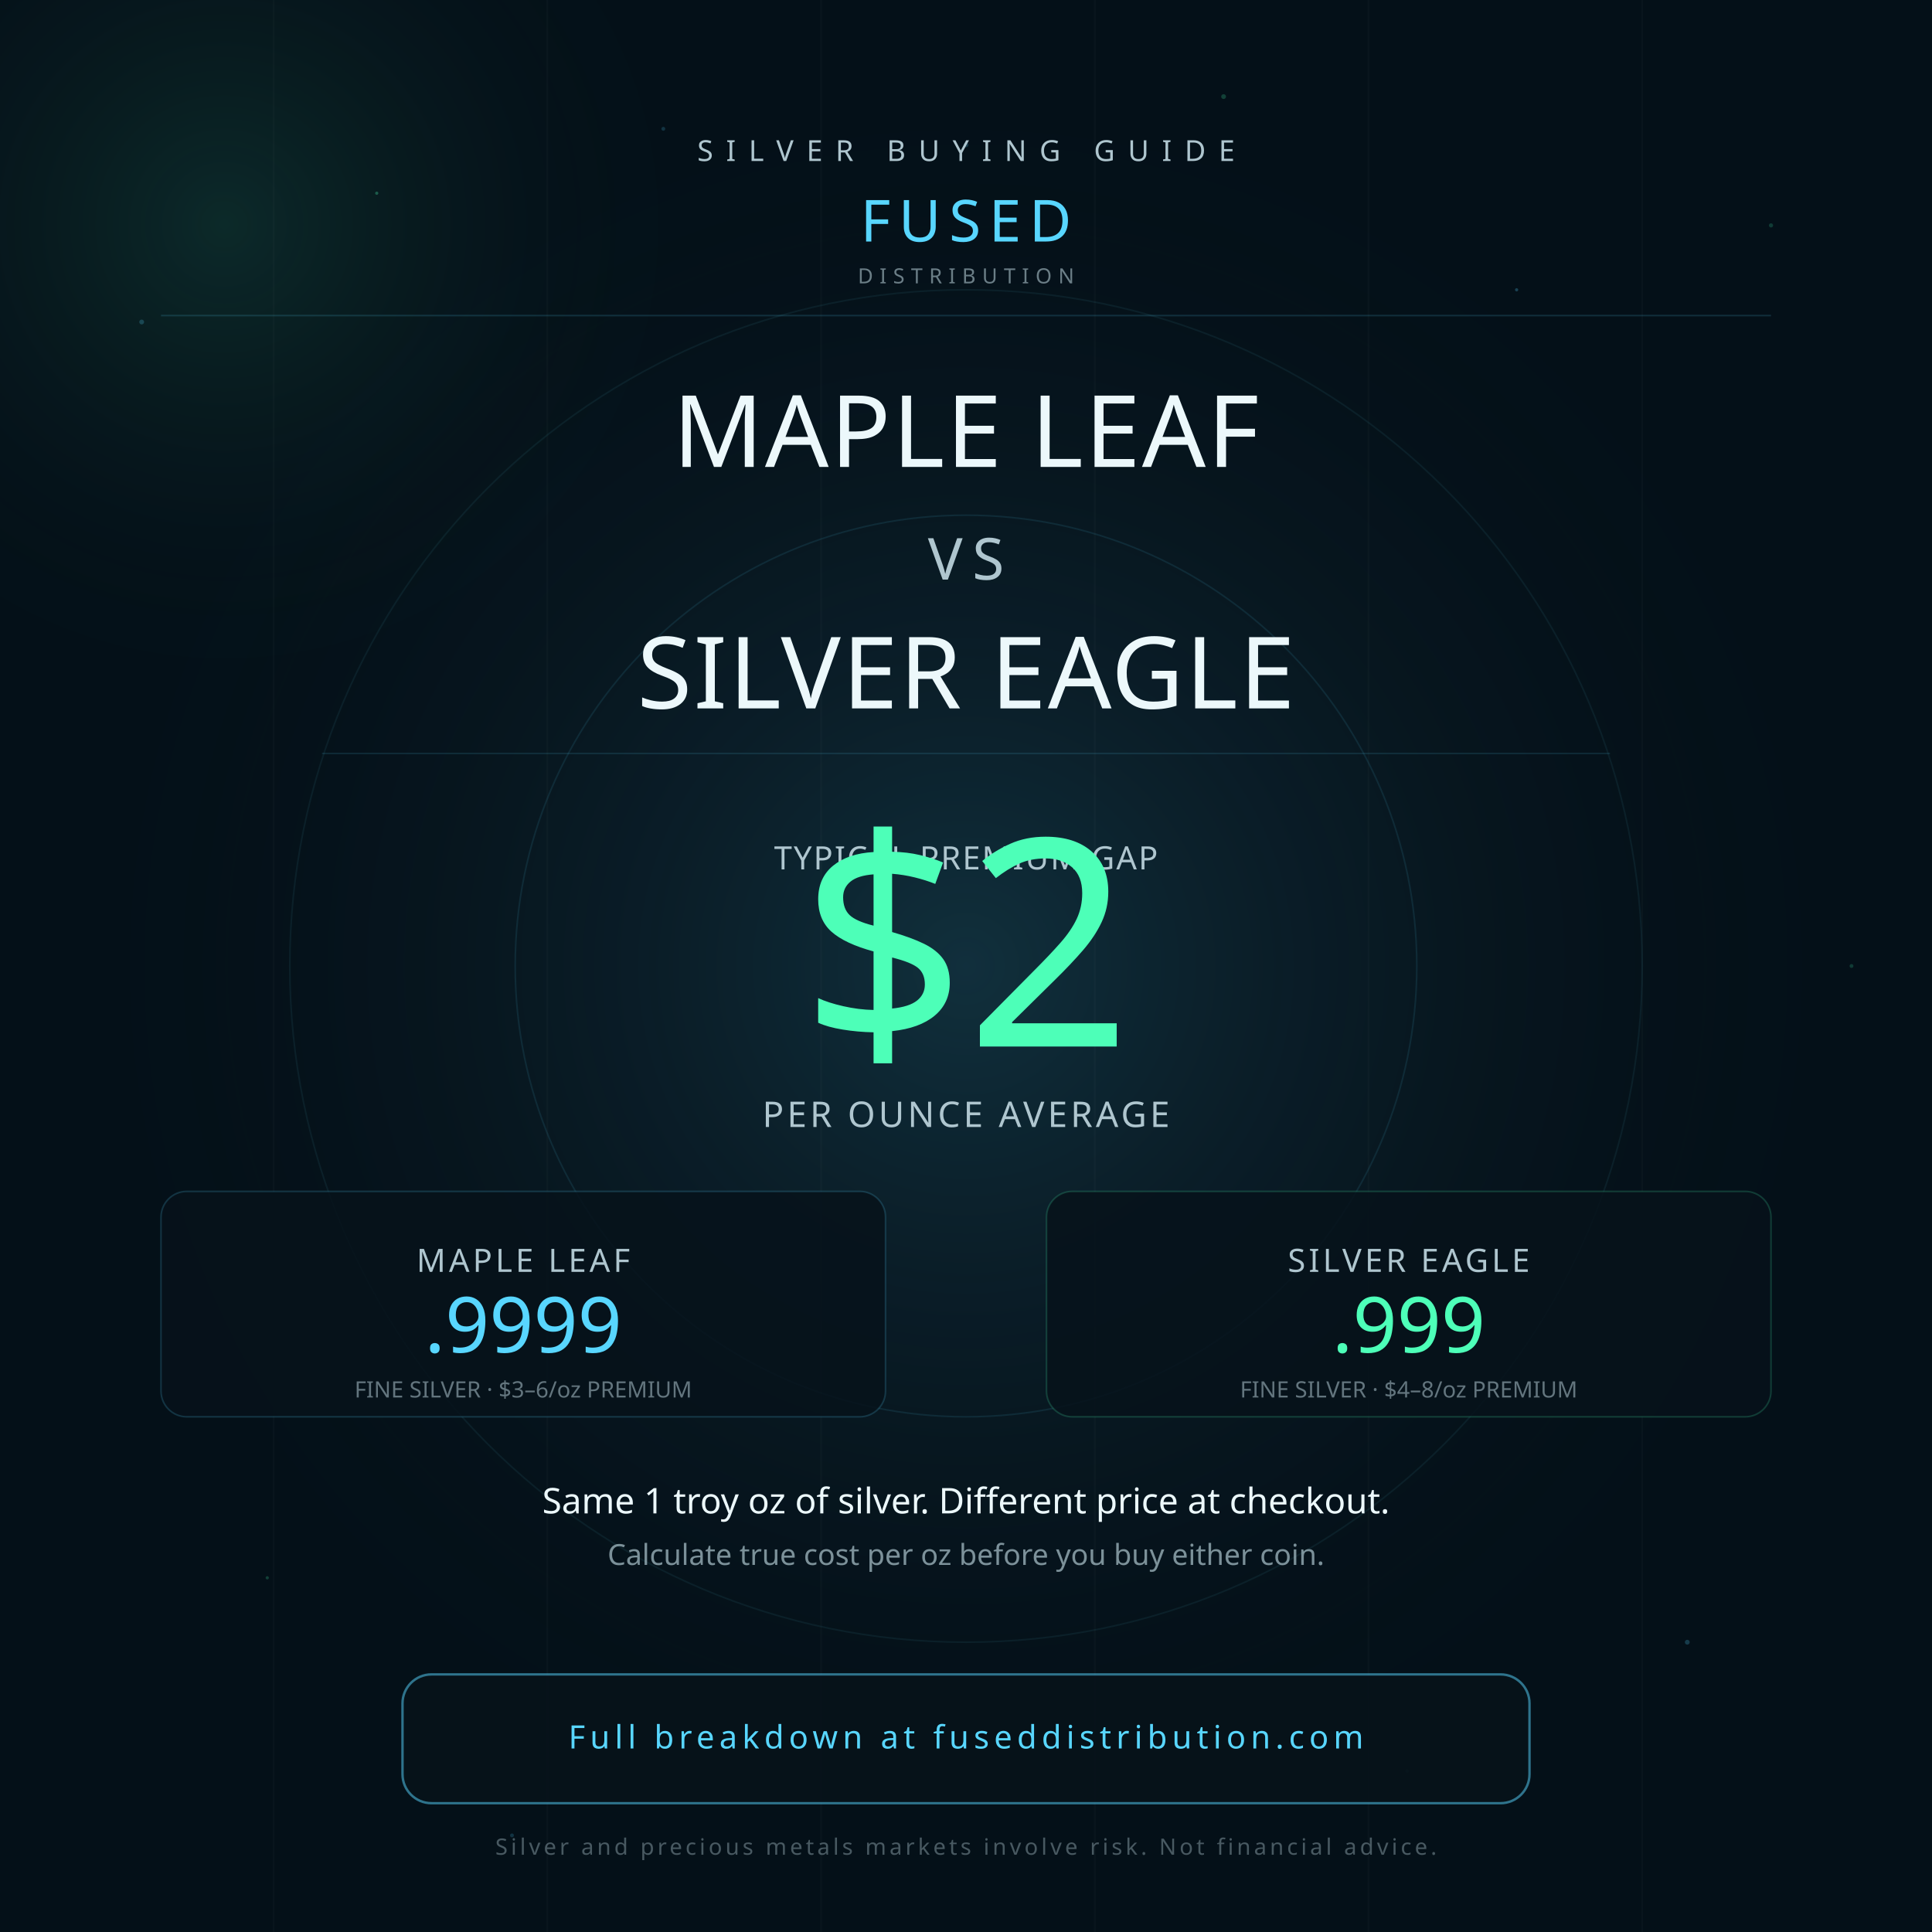
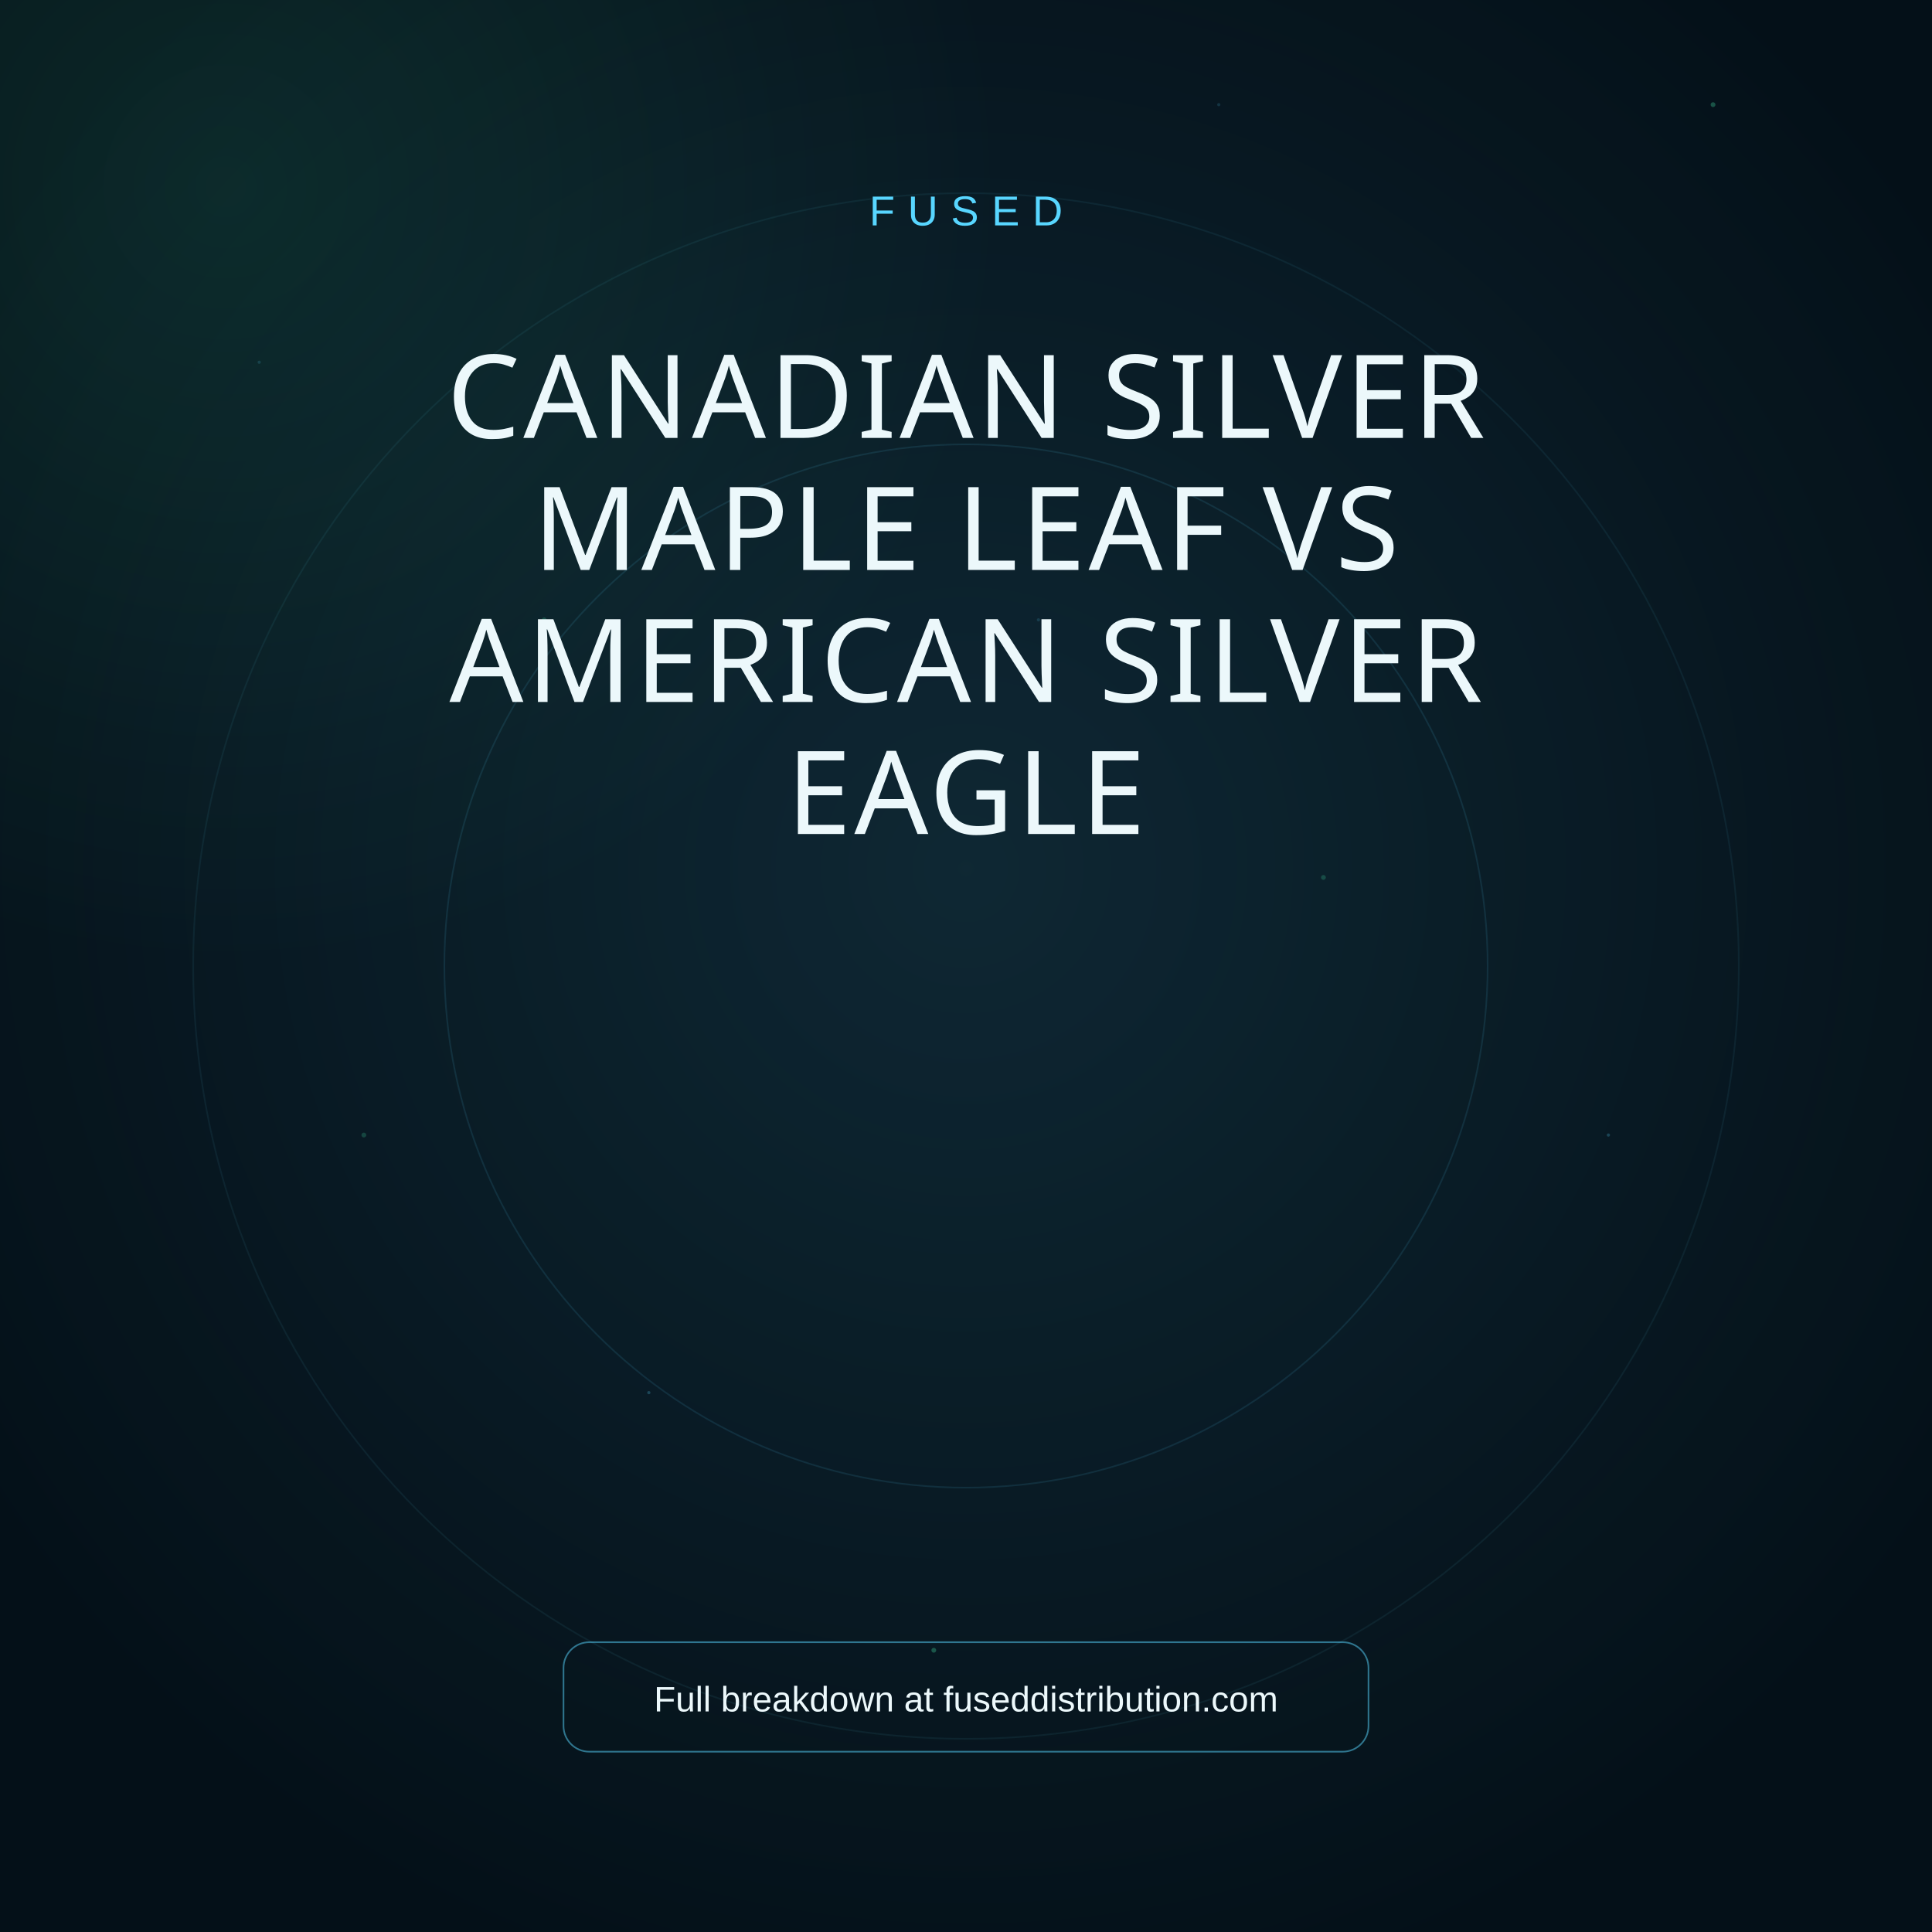
<svg xmlns="http://www.w3.org/2000/svg" width="1200" height="1200" viewBox="0 0 1200 1200">
-   <defs>
-     <radialGradient id="glowC2" cx="50%" cy="50%" r="50%">
-       <stop offset="0%" stop-color="#58d6ff" stop-opacity="0.16" />
-       <stop offset="100%" stop-color="#041018" stop-opacity="0" />
-     </radialGradient>
-     <radialGradient id="glowG2" cx="50%" cy="50%" r="50%">
-       <stop offset="0%" stop-color="#4dffb8" stop-opacity="0.11" />
-       <stop offset="100%" stop-color="#041018" stop-opacity="0" />
-     </radialGradient>
-   </defs>
  <rect width="1200" height="1200" fill="#041018" />
-   <ellipse cx="600" cy="600" rx="560" ry="560" fill="url(#glowC2)" />
-   <ellipse cx="140" cy="140" rx="300" ry="300" fill="url(#glowG2)" />
-   <line x1="170" y1="0" x2="170" y2="1200" stroke="rgba(255,255,255,0.022)" stroke-width="1" />
-   <line x1="340" y1="0" x2="340" y2="1200" stroke="rgba(255,255,255,0.022)" stroke-width="1" />
-   <line x1="510" y1="0" x2="510" y2="1200" stroke="rgba(255,255,255,0.022)" stroke-width="1" />
-   <line x1="680" y1="0" x2="680" y2="1200" stroke="rgba(255,255,255,0.022)" stroke-width="1" />
-   <line x1="850" y1="0" x2="850" y2="1200" stroke="rgba(255,255,255,0.022)" stroke-width="1" />
-   <line x1="1020" y1="0" x2="1020" y2="1200" stroke="rgba(255,255,255,0.022)" stroke-width="1" />
-   <circle cx="600" cy="600" r="420" fill="none" stroke="#58d6ff" stroke-width="1" stroke-opacity="0.07" />
-   <circle cx="600" cy="600" r="280" fill="none" stroke="#58d6ff" stroke-width="1" stroke-opacity="0.10" />
-   <circle cx="88" cy="200" r="1.5" fill="#58d6ff" fill-opacity="0.22" />
-   <circle cx="234" cy="120" r="1" fill="#4dffb8" fill-opacity="0.28" />
-   <circle cx="412" cy="80" r="1.2" fill="#58d6ff" fill-opacity="0.18" />
-   <circle cx="760" cy="60" r="1.5" fill="#4dffb8" fill-opacity="0.20" />
-   <circle cx="942" cy="180" r="1" fill="#58d6ff" fill-opacity="0.25" />
-   <circle cx="1100" cy="140" r="1.3" fill="#4dffb8" fill-opacity="0.18" />
-   <circle cx="1048" cy="1020" r="1.5" fill="#58d6ff" fill-opacity="0.22" />
-   <circle cx="166" cy="980" r="1" fill="#4dffb8" fill-opacity="0.20" />
-   <circle cx="318" cy="1140" r="1.2" fill="#58d6ff" fill-opacity="0.18" />
-   <circle cx="874" cy="1100" r="1" fill="#4dffb8" fill-opacity="0.16" />
-   <circle cx="600" cy="90" r="1.5" fill="#58d6ff" fill-opacity="0.20" />
-   <circle cx="1150" cy="600" r="1.2" fill="#4dffb8" fill-opacity="0.18" />
-   <text x="600" y="100" font-family="Impact,sans-serif" font-size="18" fill="#afc6cf" text-anchor="middle" letter-spacing="8">SILVER BUYING GUIDE</text>
-   <text x="600" y="150" font-family="Impact,sans-serif" font-size="36" fill="#58d6ff" text-anchor="middle" letter-spacing="5">FUSED</text>
-   <text x="600" y="176" font-family="Trebuchet MS,sans-serif" font-size="13" fill="rgba(175,198,207,0.6)" text-anchor="middle" letter-spacing="4">DISTRIBUTION</text>
-   <line x1="100" y1="196" x2="1100" y2="196" stroke="rgba(88,214,255,0.15)" stroke-width="1" />
-   <text x="600" y="290" font-family="Impact,sans-serif" font-size="62" fill="#ecf8fb" text-anchor="middle" letter-spacing="1">MAPLE LEAF</text>
-   <text x="600" y="360" font-family="Impact,sans-serif" font-size="36" fill="#afc6cf" text-anchor="middle" letter-spacing="6">VS</text>
-   <text x="600" y="440" font-family="Impact,sans-serif" font-size="62" fill="#ecf8fb" text-anchor="middle" letter-spacing="1">SILVER EAGLE</text>
-   <line x1="200" y1="468" x2="1000" y2="468" stroke="rgba(88,214,255,0.12)" stroke-width="1" />
-   <text x="600" y="540" font-family="Trebuchet MS,sans-serif" font-size="20" fill="#afc6cf" text-anchor="middle" letter-spacing="1">TYPICAL PREMIUM GAP</text>
-   <text x="600" y="650" font-family="Impact,sans-serif" font-size="180" fill="#4dffb8" text-anchor="middle">$2</text>
-   <text x="600" y="700" font-family="Trebuchet MS,sans-serif" font-size="22" fill="#afc6cf" text-anchor="middle" letter-spacing="2">PER OUNCE AVERAGE</text>
-   <rect x="100" y="740" width="450" height="140" rx="16" fill="rgba(7,18,26,0.85)" stroke="rgba(88,214,255,0.18)" stroke-width="1" />
-   <text x="325" y="790" font-family="Impact,sans-serif" font-size="20" fill="#afc6cf" text-anchor="middle" letter-spacing="2">MAPLE LEAF</text>
-   <text x="325" y="840" font-family="Impact,sans-serif" font-size="48" fill="#58d6ff" text-anchor="middle">.9999</text>
-   <text x="325" y="868" font-family="Trebuchet MS,sans-serif" font-size="14" fill="rgba(175,198,207,0.55)" text-anchor="middle">FINE SILVER · $3–6/oz PREMIUM</text>
-   <rect x="650" y="740" width="450" height="140" rx="16" fill="rgba(7,18,26,0.85)" stroke="rgba(77,255,184,0.18)" stroke-width="1" />
-   <text x="875" y="790" font-family="Impact,sans-serif" font-size="20" fill="#afc6cf" text-anchor="middle" letter-spacing="2">SILVER EAGLE</text>
-   <text x="875" y="840" font-family="Impact,sans-serif" font-size="48" fill="#4dffb8" text-anchor="middle">.999</text>
-   <text x="875" y="868" font-family="Trebuchet MS,sans-serif" font-size="14" fill="rgba(175,198,207,0.55)" text-anchor="middle">FINE SILVER · $4–8/oz PREMIUM</text>
-   <text x="600" y="940" font-family="Trebuchet MS,sans-serif" font-size="22" fill="#ecf8fb" text-anchor="middle">Same 1 troy oz of silver. Different price at checkout.</text>
-   <text x="600" y="972" font-family="Trebuchet MS,sans-serif" font-size="18" fill="rgba(175,198,207,0.7)" text-anchor="middle">Calculate true cost per oz before you buy either coin.</text>
-   <rect x="250" y="1040" width="700" height="80" rx="18" fill="rgba(7,18,26,0.9)" stroke="#58d6ff" stroke-width="1.5" stroke-opacity="0.5" />
-   <text x="600" y="1086" font-family="Impact,sans-serif" font-size="20" fill="#58d6ff" text-anchor="middle" letter-spacing="3">Full breakdown at fuseddistribution.com</text>
-   <text x="600" y="1152" font-family="Trebuchet MS,sans-serif" font-size="14" fill="rgba(175,198,207,0.4)" text-anchor="middle" letter-spacing="2">Silver and precious metals markets involve risk. Not financial advice.</text>
+   <radialGradient id="g1" cx="50%" cy="45%" r="60%">
+     <stop offset="0%" stop-color="#58d6ff" stop-opacity="0.12" />
+     <stop offset="100%" stop-color="#58d6ff" stop-opacity="0" />
+   </radialGradient>
+   <radialGradient id="g2" cx="12%" cy="10%" r="40%">
+     <stop offset="0%" stop-color="#4dffb8" stop-opacity="0.10" />
+     <stop offset="100%" stop-color="#4dffb8" stop-opacity="0" />
+   </radialGradient>
+   <rect width="1200" height="1200" fill="url(#g1)" />
+   <rect width="1200" height="1200" fill="url(#g2)" />
+   <circle cx="600" cy="600" r="480" fill="none" stroke="#58d6ff" stroke-opacity="0.07" />
+   <circle cx="600" cy="600" r="324" fill="none" stroke="#58d6ff" stroke-opacity="0.11" />
+   <circle cx="757" cy="65" r="1" fill="#58d6ff" opacity="0.15" />
+   <circle cx="338" cy="385" r="1.5" fill="#4dffb8" opacity="0.19" />
+   <circle cx="999" cy="705" r="1" fill="#58d6ff" opacity="0.23" />
+   <circle cx="580" cy="1025" r="1.5" fill="#4dffb8" opacity="0.27" />
+   <circle cx="161" cy="225" r="1" fill="#58d6ff" opacity="0.15" />
+   <circle cx="822" cy="545" r="1.5" fill="#4dffb8" opacity="0.19" />
+   <circle cx="403" cy="865" r="1" fill="#58d6ff" opacity="0.23" />
+   <circle cx="1064" cy="65" r="1.5" fill="#4dffb8" opacity="0.27" />
+   <circle cx="645" cy="385" r="1" fill="#58d6ff" opacity="0.15" />
+   <circle cx="226" cy="705" r="1.5" fill="#4dffb8" opacity="0.19" />
+   <text x="600" y="140" font-family="Arial, sans-serif" font-size="26" fill="#58d6ff" text-anchor="middle" letter-spacing="8">FUSED</text>
+   <text x="600" y="272" font-family="Impact, sans-serif" font-size="72" fill="#ecf8fb" text-anchor="middle" letter-spacing="2">CANADIAN SILVER</text>
+   <text x="600" y="354" font-family="Impact, sans-serif" font-size="72" fill="#ecf8fb" text-anchor="middle" letter-spacing="2">MAPLE LEAF VS</text>
+   <text x="600" y="436" font-family="Impact, sans-serif" font-size="72" fill="#ecf8fb" text-anchor="middle" letter-spacing="2">AMERICAN SILVER</text>
+   <text x="600" y="518" font-family="Impact, sans-serif" font-size="72" fill="#ecf8fb" text-anchor="middle" letter-spacing="2">EAGLE</text>
+   <rect x="350" y="1020" width="500" height="68" rx="16" fill="none" stroke="#58d6ff" stroke-opacity="0.5" />
+   <text x="600" y="1063" font-family="Arial, sans-serif" font-size="22" fill="#ecf8fb" text-anchor="middle">Full breakdown at fuseddistribution.com</text>
</svg>
